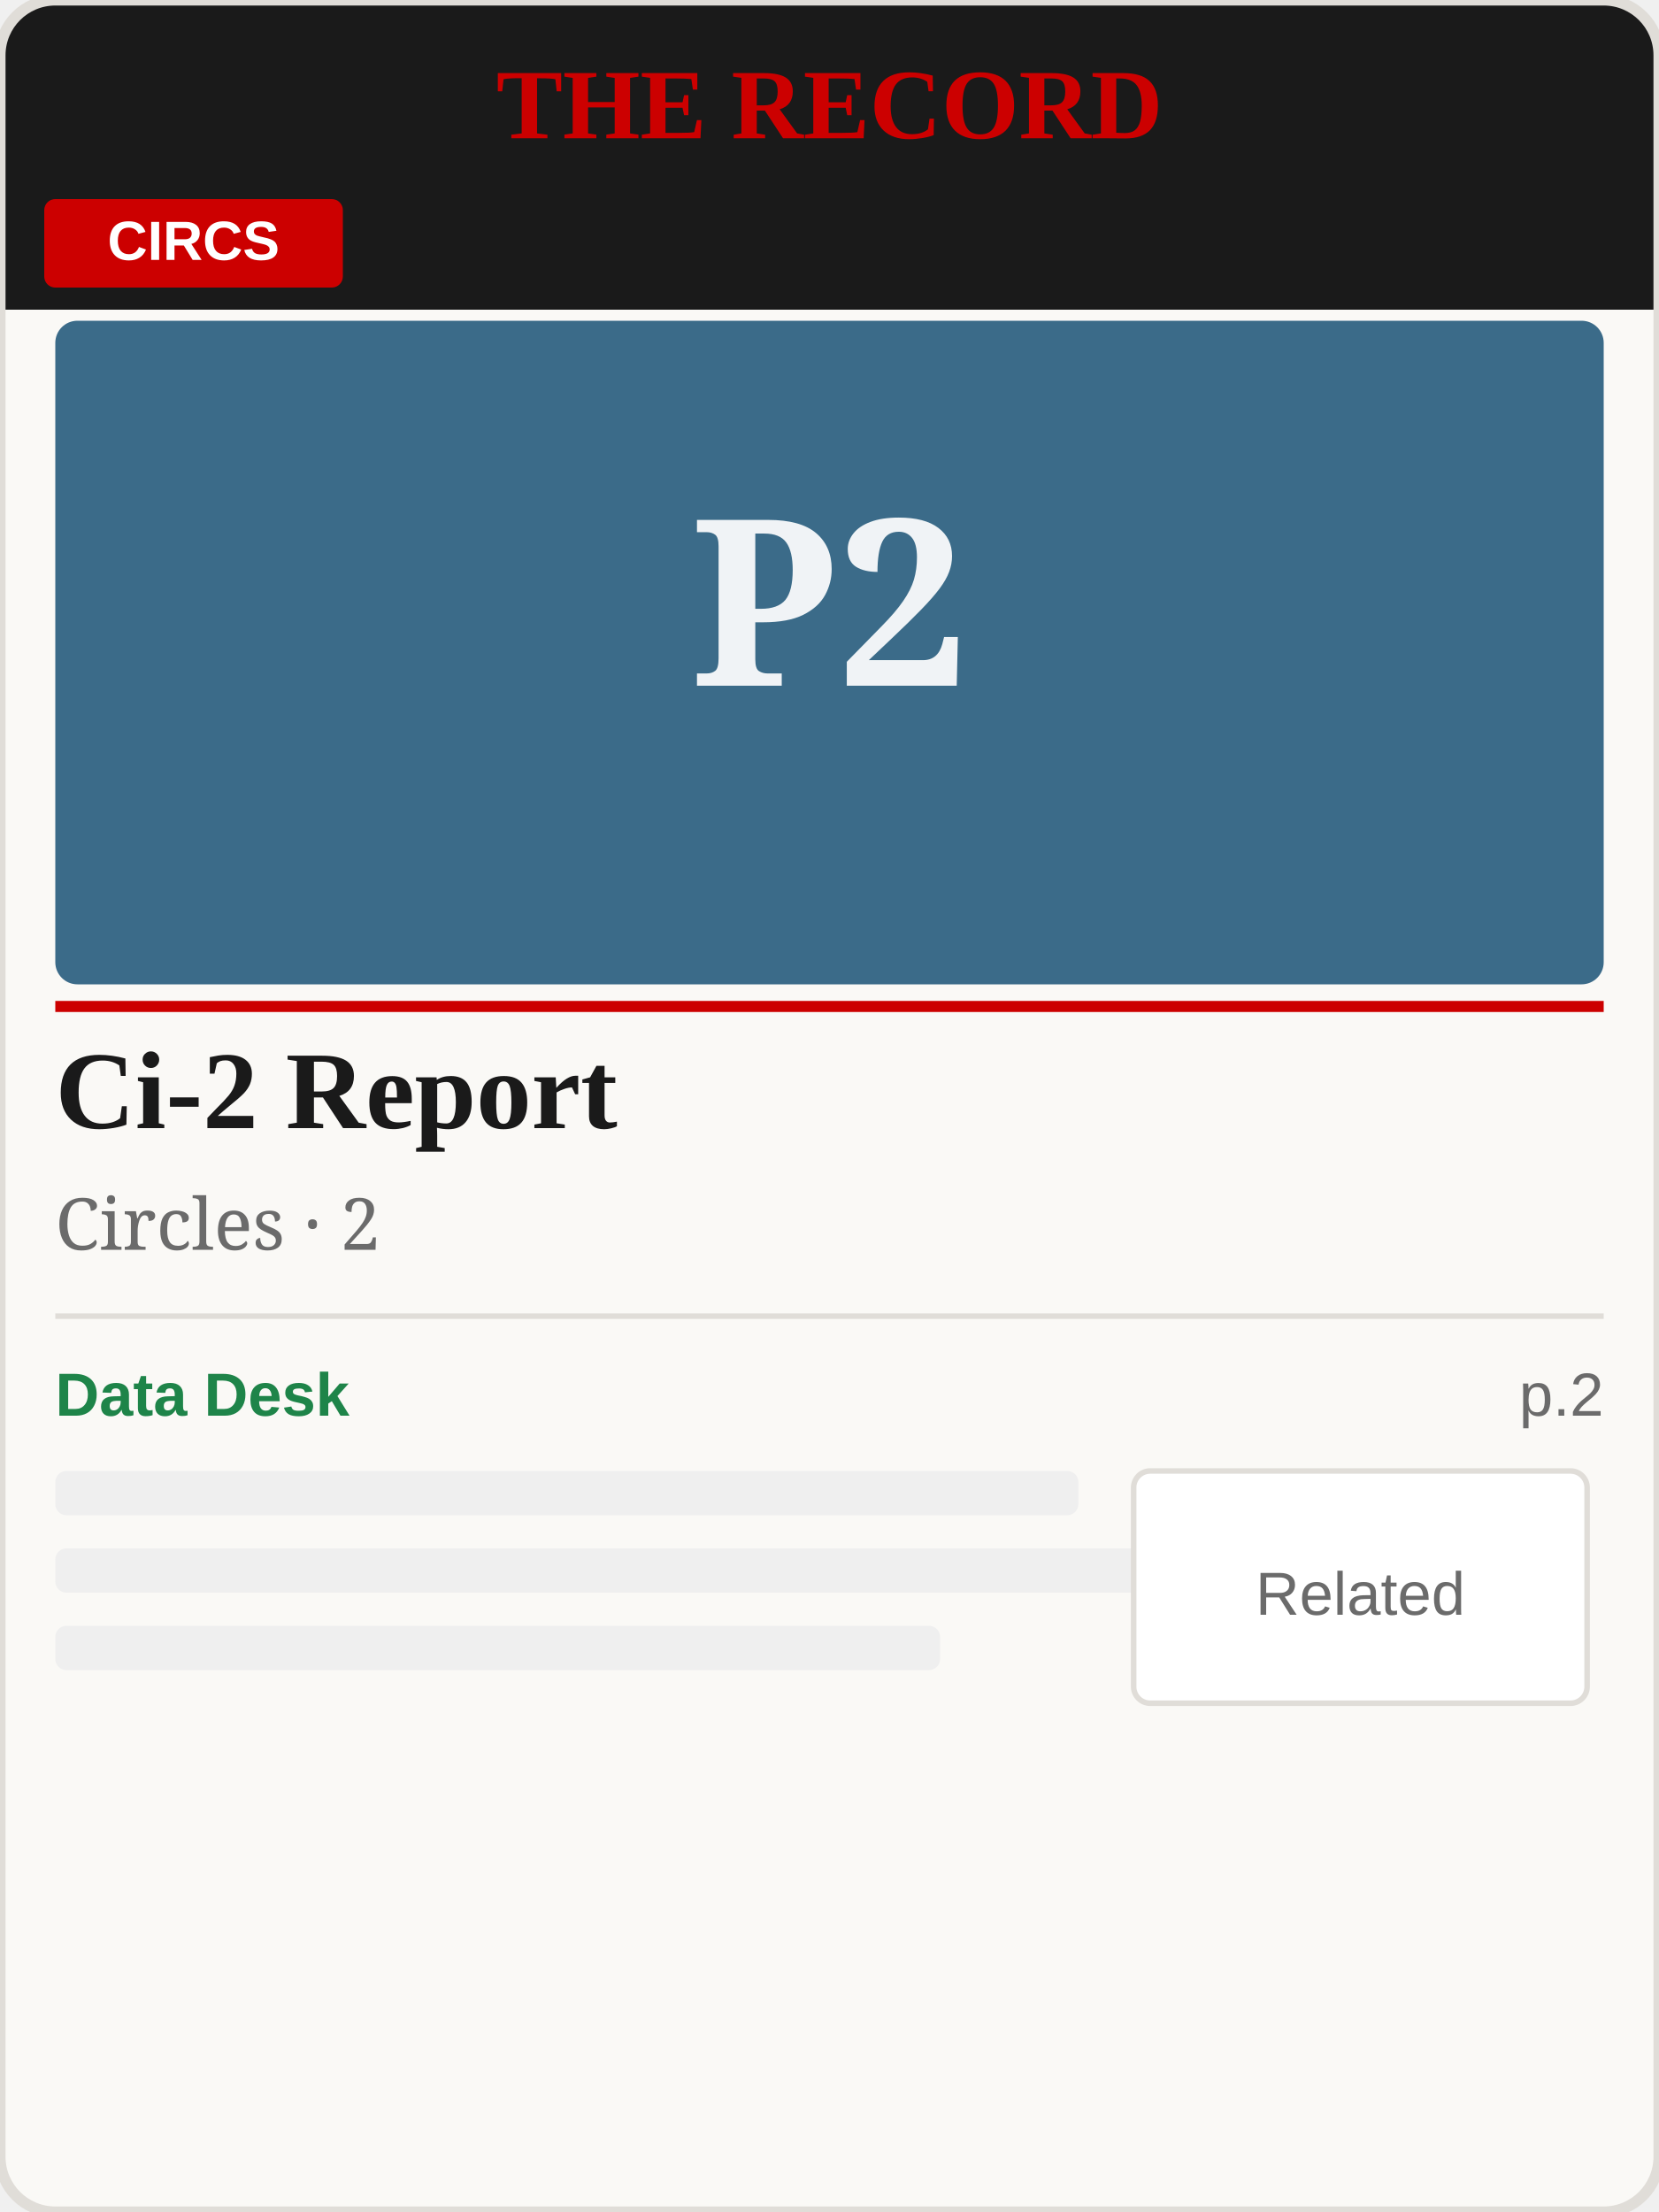
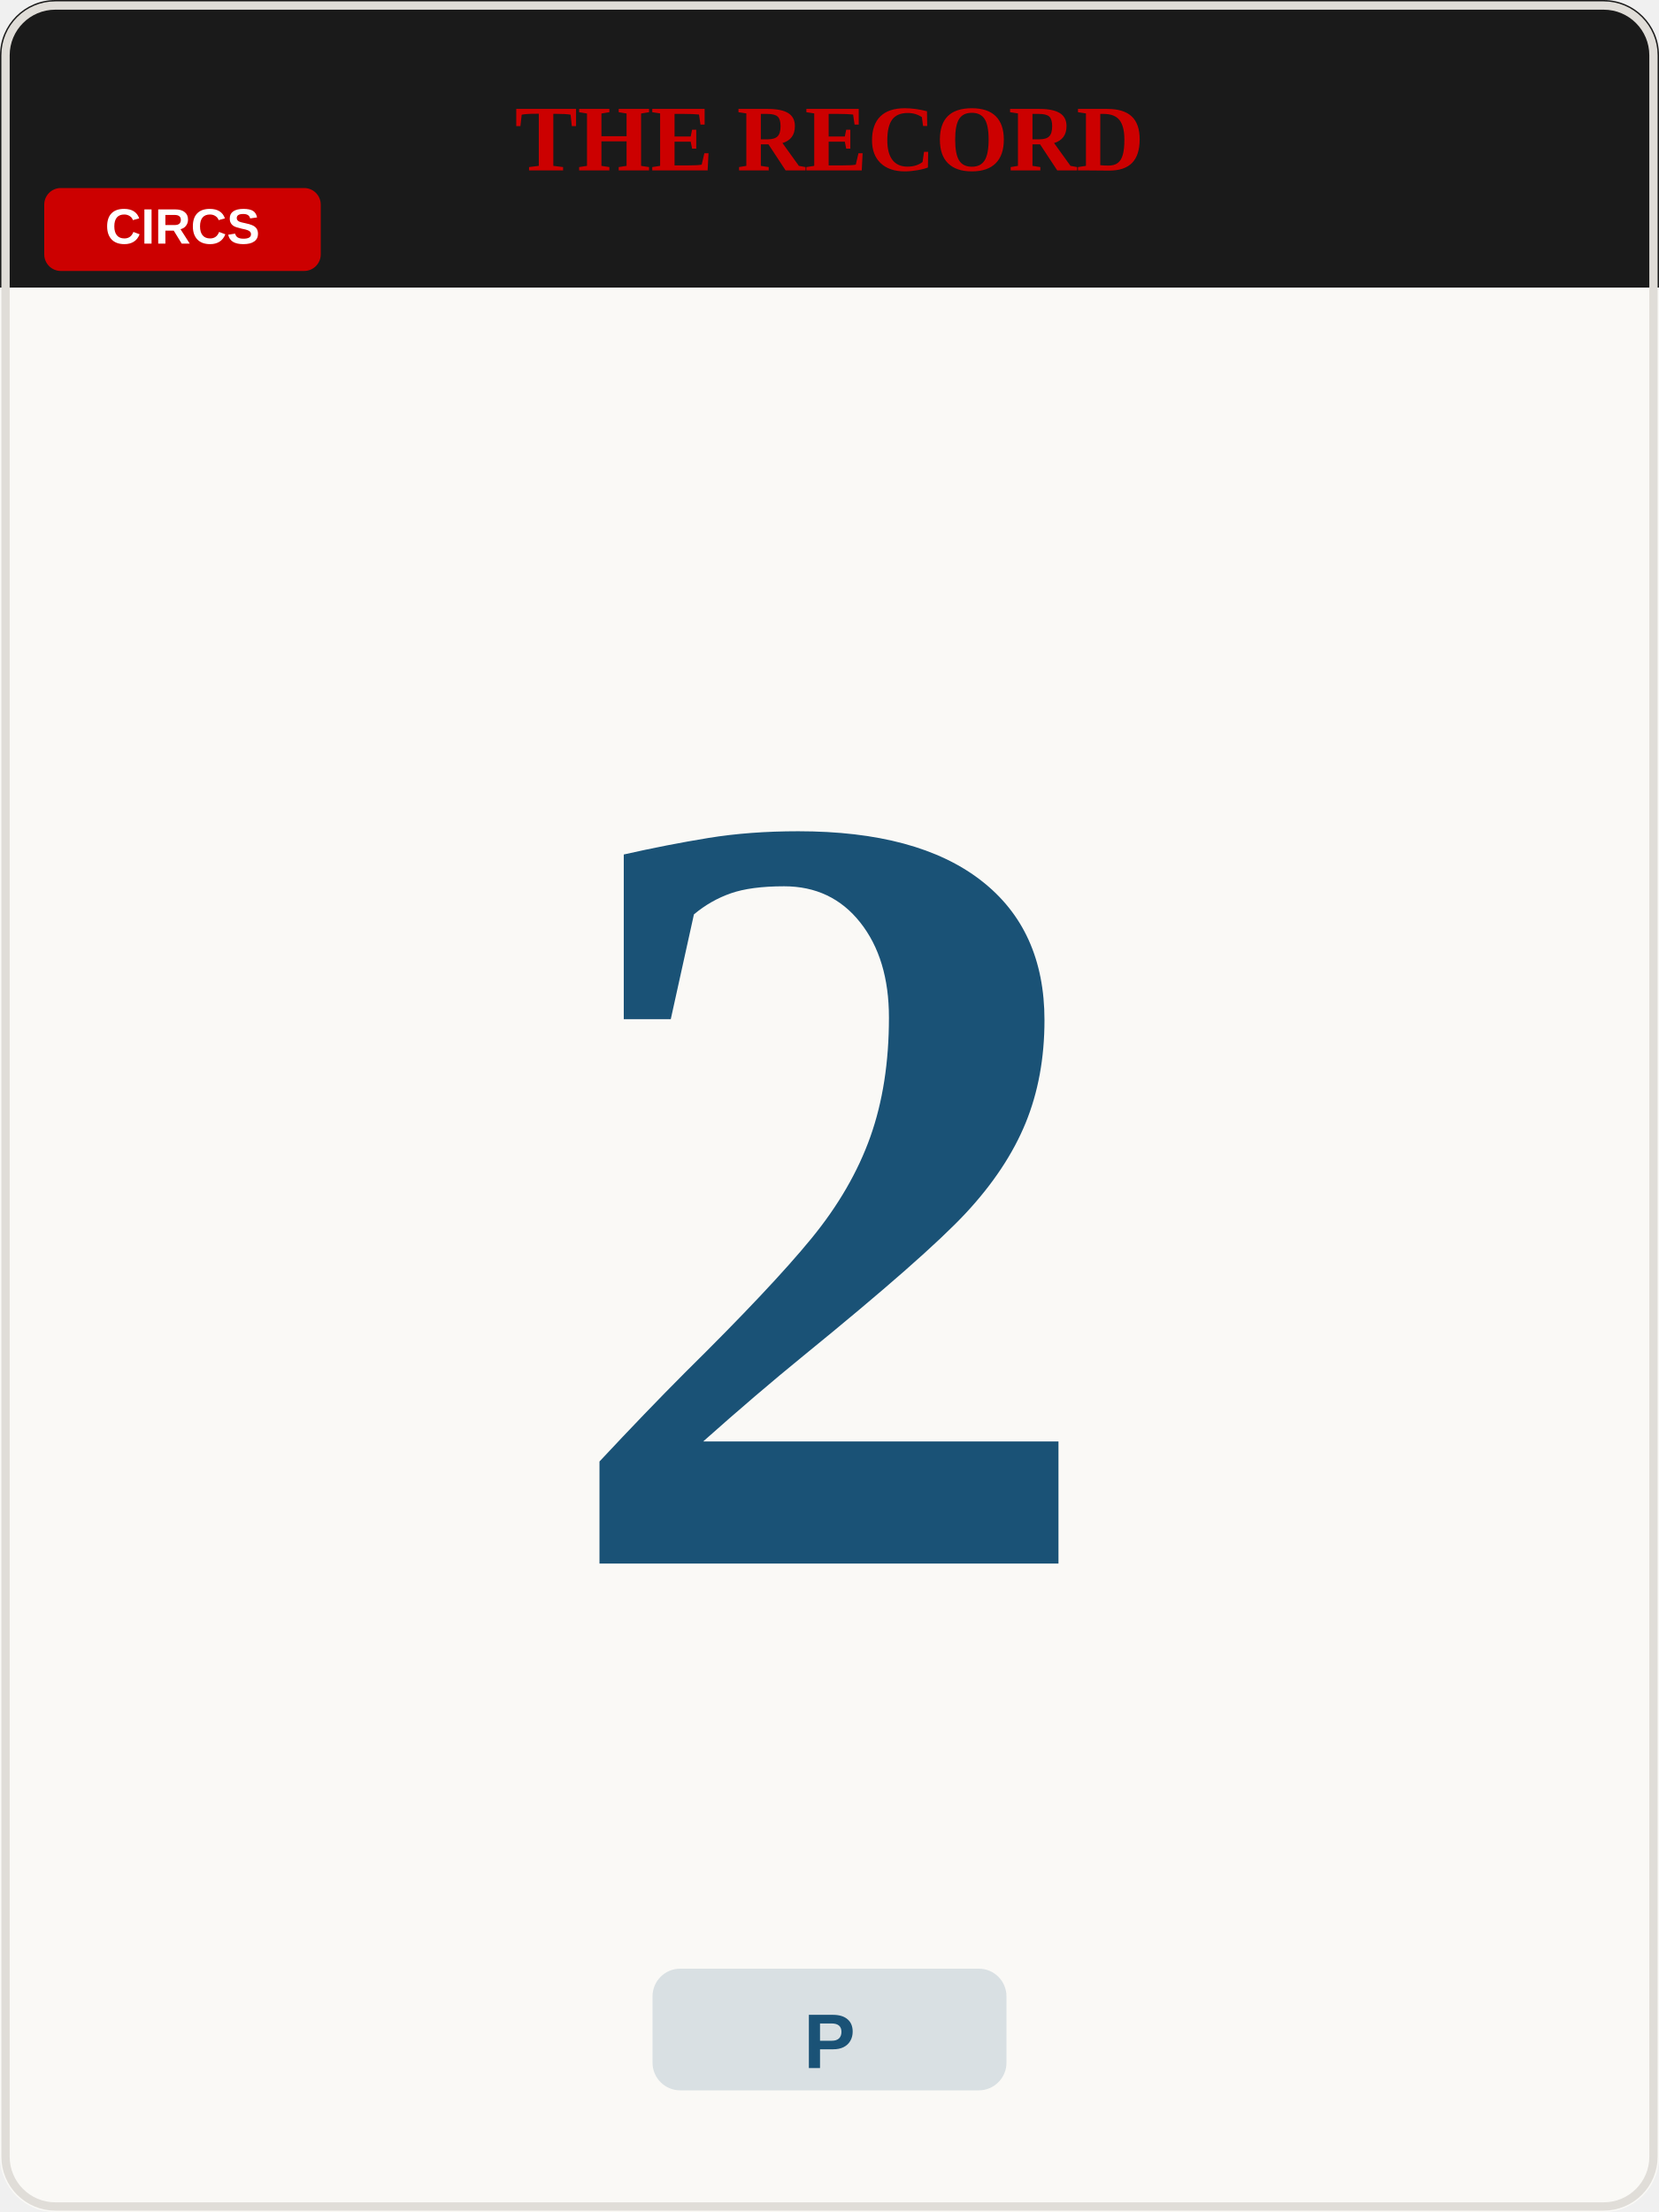
<svg xmlns="http://www.w3.org/2000/svg" viewBox="0 0 300 400" width="300" height="400">
  <rect x="0" y="0" width="300" height="400" rx="10" fill="#FAF9F6" />
-   <rect x="0" y="0" width="300" height="56" rx="10" fill="#1A1A1A" />
-   <rect x="0" y="44" width="300" height="12" fill="#1A1A1A" />
-   <text x="150" y="25" font-family="Georgia,'Times New Roman',serif" font-size="18" font-weight="bold" fill="#CC0000" text-anchor="middle" dominant-baseline="auto">THE RECORD</text>
-   <rect x="8" y="36" width="54" height="16" rx="2" fill="#CC0000" />
-   <text x="35" y="47" font-family="Arial,Helvetica,sans-serif" font-size="10" font-weight="bold" fill="#FFFFFF" text-anchor="middle" dominant-baseline="auto">CIRCS</text>
-   <rect x="10" y="58" width="280" height="120" rx="4" fill="#1A5276" opacity="0.85" />
-   <text x="150" y="124" font-family="Georgia,serif" font-size="42" font-weight="bold" fill="#FFFFFF" text-anchor="middle" dominant-baseline="auto" opacity="0.92">P2</text>
-   <line x1="10" y1="182" x2="290" y2="182" stroke="#CC0000" stroke-width="2" />
-   <text x="10" y="204" font-family="Georgia,'Times New Roman',serif" font-size="20" font-weight="bold" fill="#1A1A1A">Ci-2 Report</text>
-   <text x="10" y="226" font-family="Georgia,serif" font-size="13" fill="#6B6B6B">Circles · 2</text>
-   <line x1="10" y1="238" x2="290" y2="238" stroke="#E0DDD8" stroke-width="1" />
-   <text x="10" y="256" font-family="Arial,Helvetica,sans-serif" font-size="11" fill="#1E8449" font-weight="bold">Data Desk</text>
-   <text x="290" y="256" font-family="Arial,Helvetica,sans-serif" font-size="11" fill="#6B6B6B" text-anchor="end">p.2</text>
-   <rect x="10" y="266" width="185" height="8" rx="2" fill="#EFEFEF" />
-   <rect x="10" y="280" width="220" height="8" rx="2" fill="#EFEFEF" />
-   <rect x="10" y="294" width="160" height="8" rx="2" fill="#EFEFEF" />
-   <rect x="205" y="266" width="82" height="42" rx="3" fill="#FFFFFF" stroke="#E0DDD8" stroke-width="1" />
-   <text x="246" y="292" font-family="Arial,Helvetica,sans-serif" font-size="11" fill="#6B6B6B" text-anchor="middle" dominant-baseline="auto">Related</text>
-   <rect x="0" y="0" width="300" height="400" rx="10" fill="none" stroke="#E0DDD8" stroke-width="2" />
+   <rect x="0" y="0" width="300" height="52" rx="10" fill="#1A1A1A" />
+   <rect x="0" y="42" width="300" height="10" fill="#1A1A1A" />
+   <text x="150" y="26" font-family="Georgia,'Times New Roman',serif" font-size="17" font-weight="bold" fill="#CC0000" text-anchor="middle" dominant-baseline="middle">THE RECORD</text>
+   <rect x="8" y="34" width="50" height="15" rx="3" fill="#CC0000" />
+   <text x="33" y="41.5" font-family="Arial,Helvetica,sans-serif" font-size="9" font-weight="bold" fill="#FFFFFF" text-anchor="middle" dominant-baseline="middle">CIRCS</text>
+   <text x="150" y="226" font-family="Georgia,'Times New Roman',serif" font-size="200" font-weight="bold" fill="#1A5276" text-anchor="middle" dominant-baseline="middle" letter-spacing="-4">2</text>
+   <rect x="118" y="356" width="64" height="22" rx="5" fill="#1A5276" opacity="0.15" />
+   <text x="150" y="370" font-family="Arial,Helvetica,sans-serif" font-size="14" font-weight="bold" fill="#1A5276" text-anchor="middle" dominant-baseline="middle">P</text>
+   <rect x="1" y="1" width="298" height="398" rx="9" fill="none" stroke="#E0DDD8" stroke-width="1.5" />
</svg>
